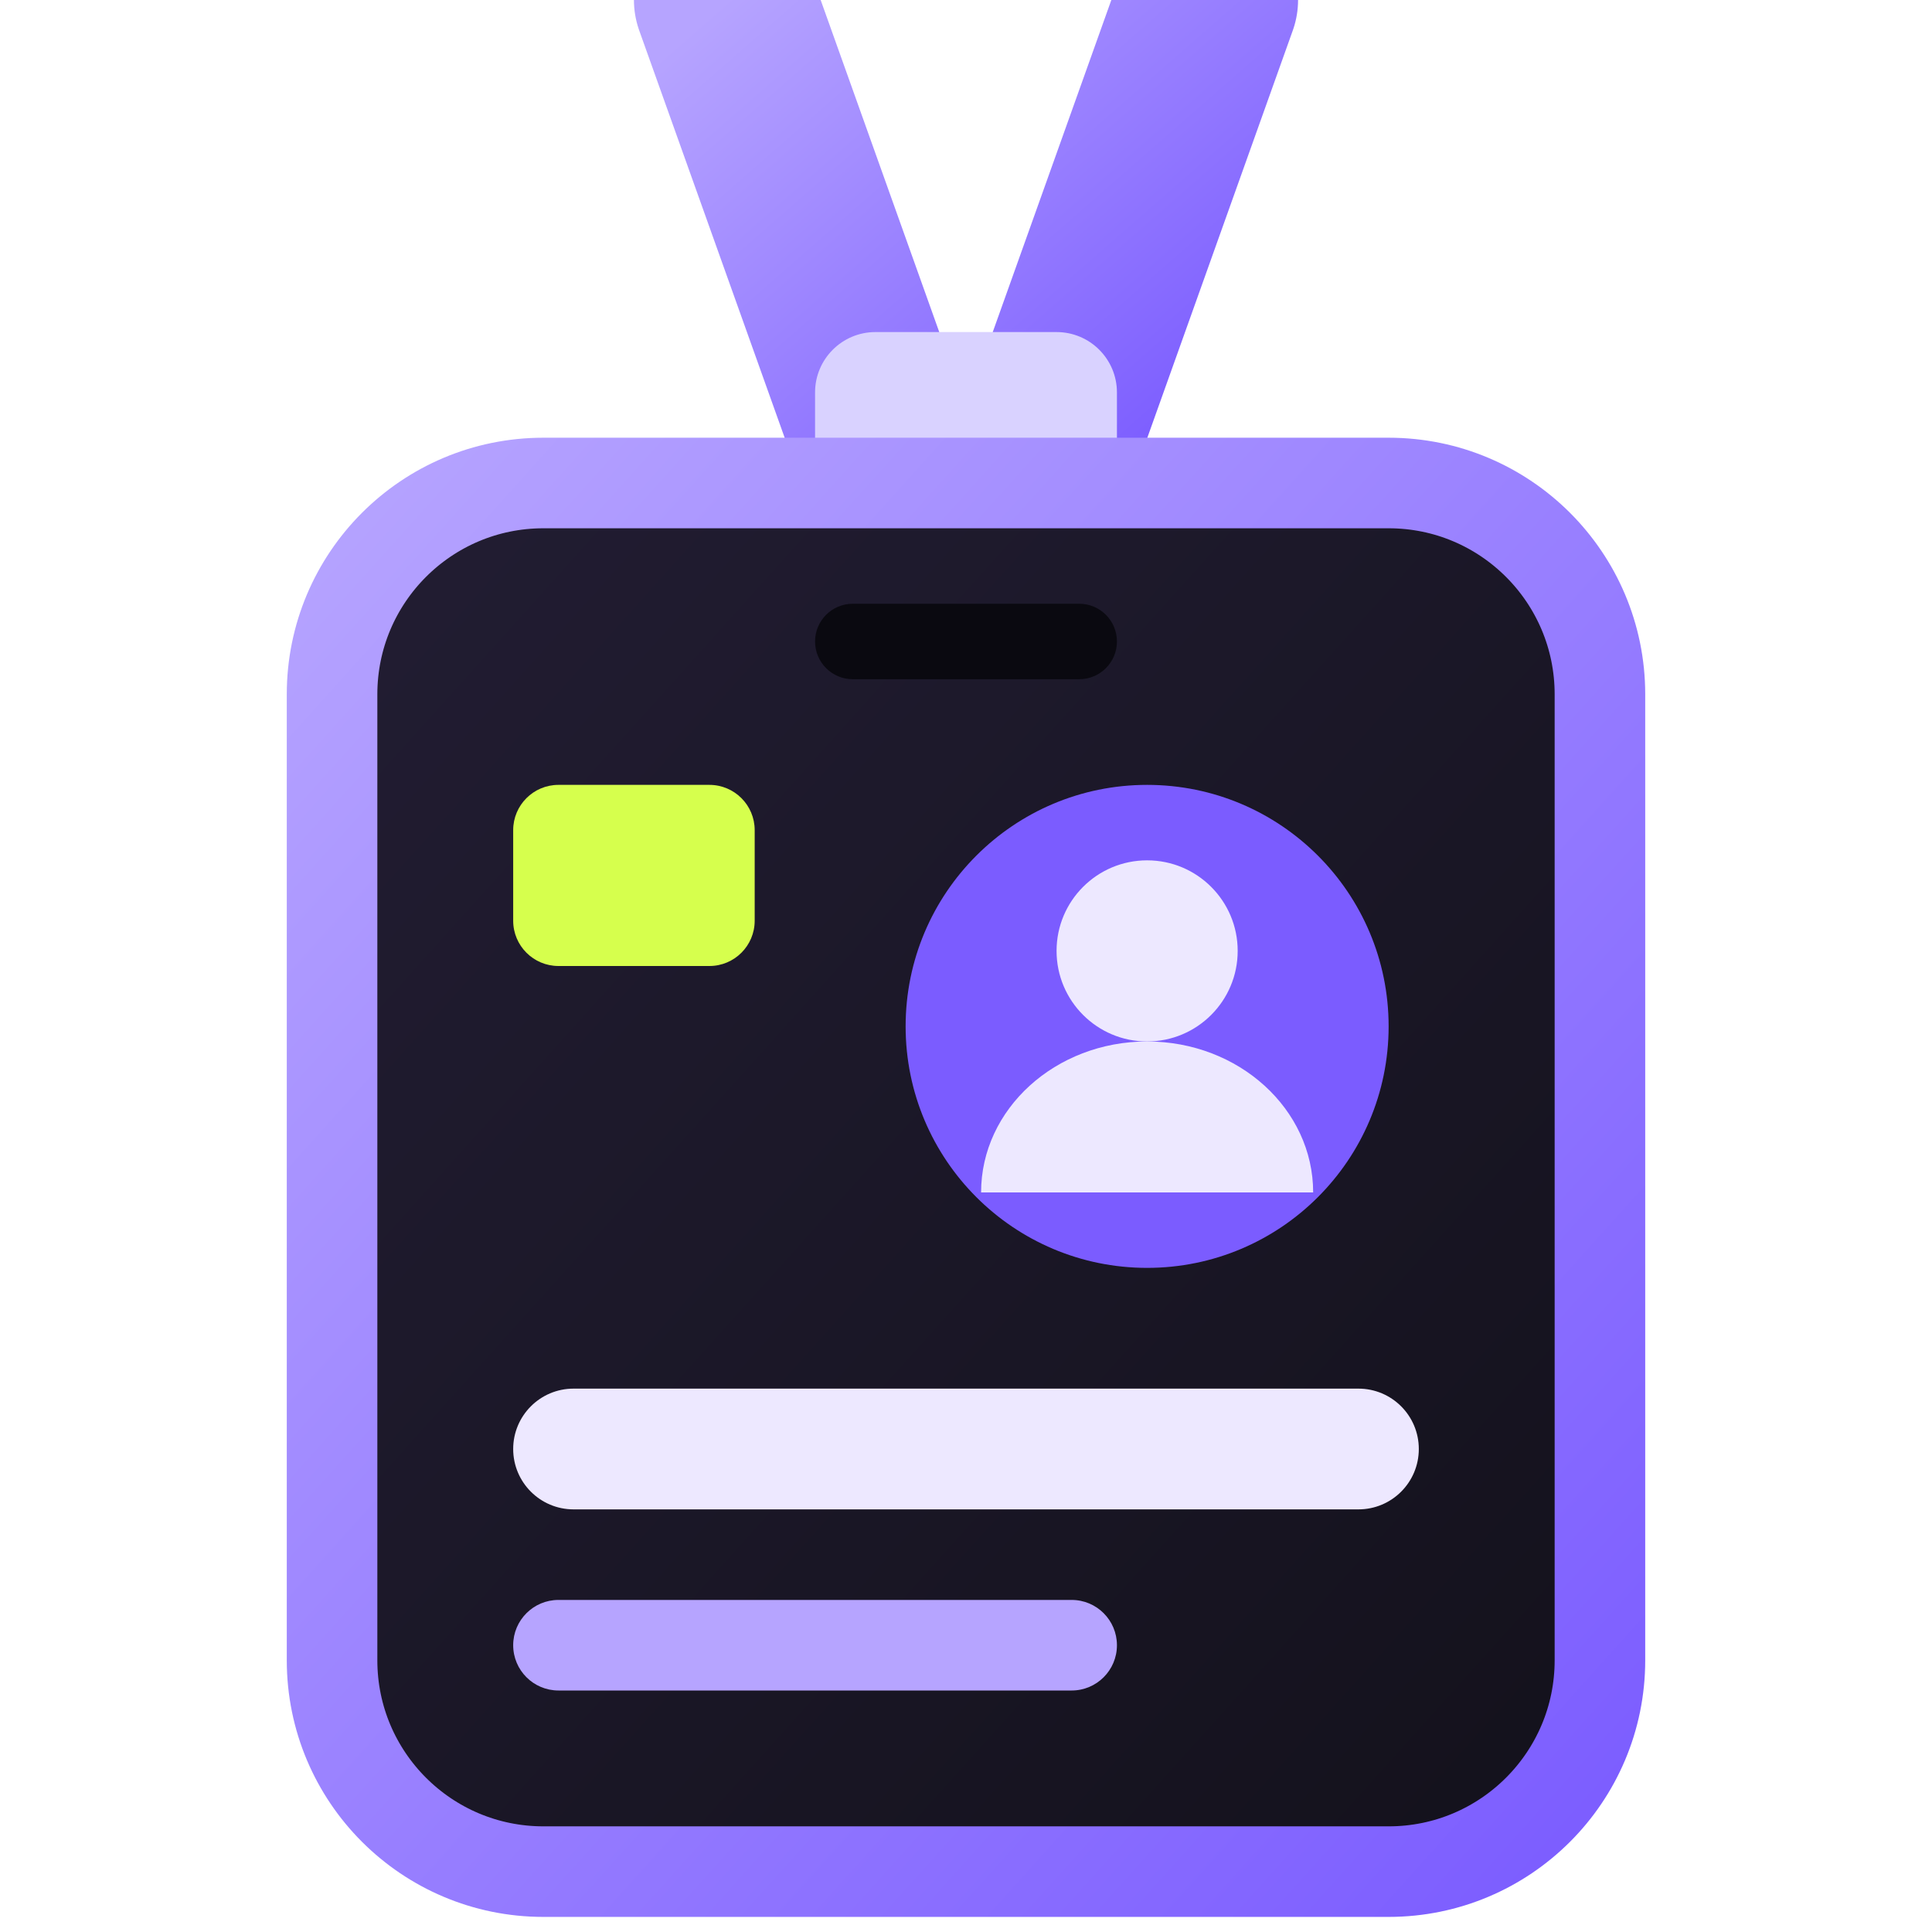
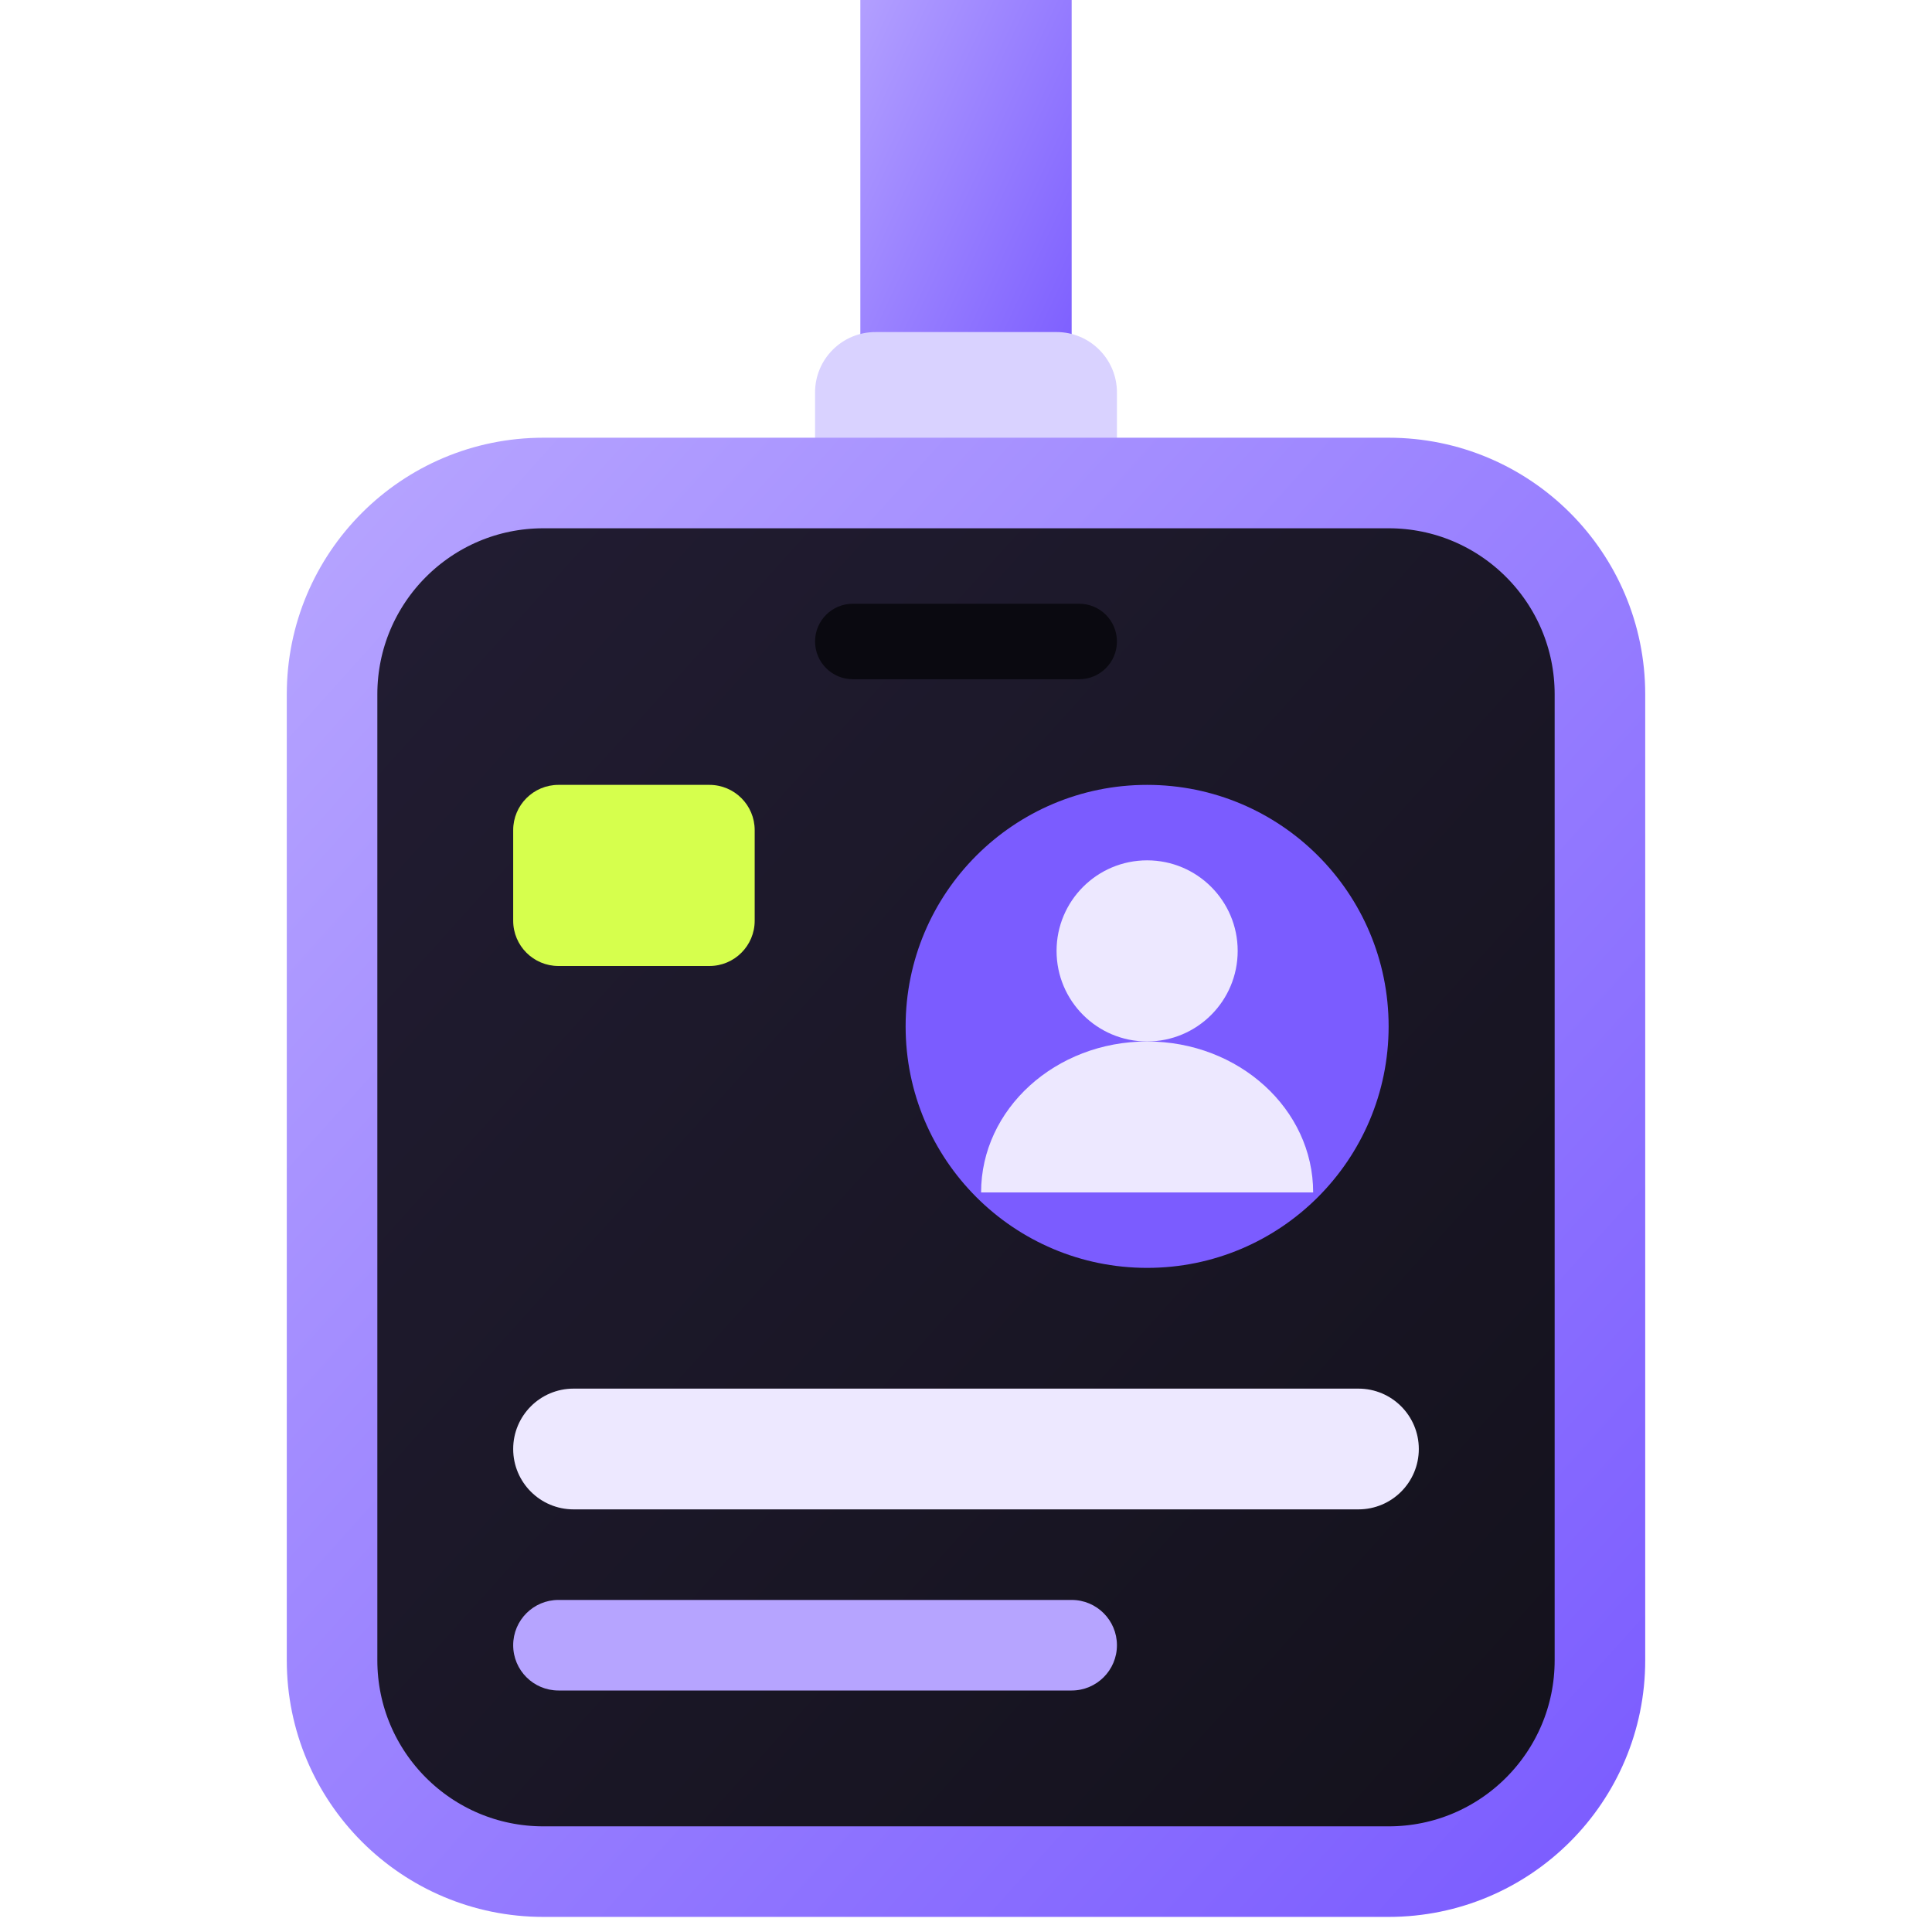
<svg xmlns="http://www.w3.org/2000/svg" viewBox="0 0 64 64">
  <defs>
    <linearGradient id="s" x1="0" y1="0" x2="1" y2="1">
      <stop offset="0" stop-color="#B6A4FF" />
      <stop offset="1" stop-color="#7B5CFF" />
    </linearGradient>
    <linearGradient id="c" x1="0" y1="0" x2="1" y2="1">
      <stop offset="0" stop-color="#221D33" />
      <stop offset="1" stop-color="#13111B" />
    </linearGradient>
  </defs>
-   <path d="M24 0 L29 14 M40 0 L35 14" stroke="url(#s)" stroke-width="6" stroke-linecap="round" />
+   <rect x="28.5" y="-2" width="7" height="15" rx="1.5" fill="url(#s)" />
  <rect x="27" y="11" width="10" height="7" rx="2" fill="#D9D2FF" />
  <rect x="11" y="16" width="42" height="46" rx="7" fill="url(#c)" stroke="url(#s)" stroke-width="3" />
  <rect x="27" y="20" width="10" height="2.5" rx="1.25" fill="#0A0910" />
  <rect x="17" y="26" width="8" height="6" rx="1.5" fill="#D6FF4D" />
  <circle cx="38" cy="34" r="8" fill="#7B5CFF" />
  <circle cx="38" cy="31.5" r="3" fill="#EDE8FF" />
  <path d="M32.5 39.5 a5.5 5 0 0 1 11 0" fill="#EDE8FF" />
  <rect x="17" y="46" width="30" height="4" rx="2" fill="#EDE8FF" />
  <rect x="17" y="53" width="20" height="3" rx="1.5" fill="#B6A4FF" />
</svg>
